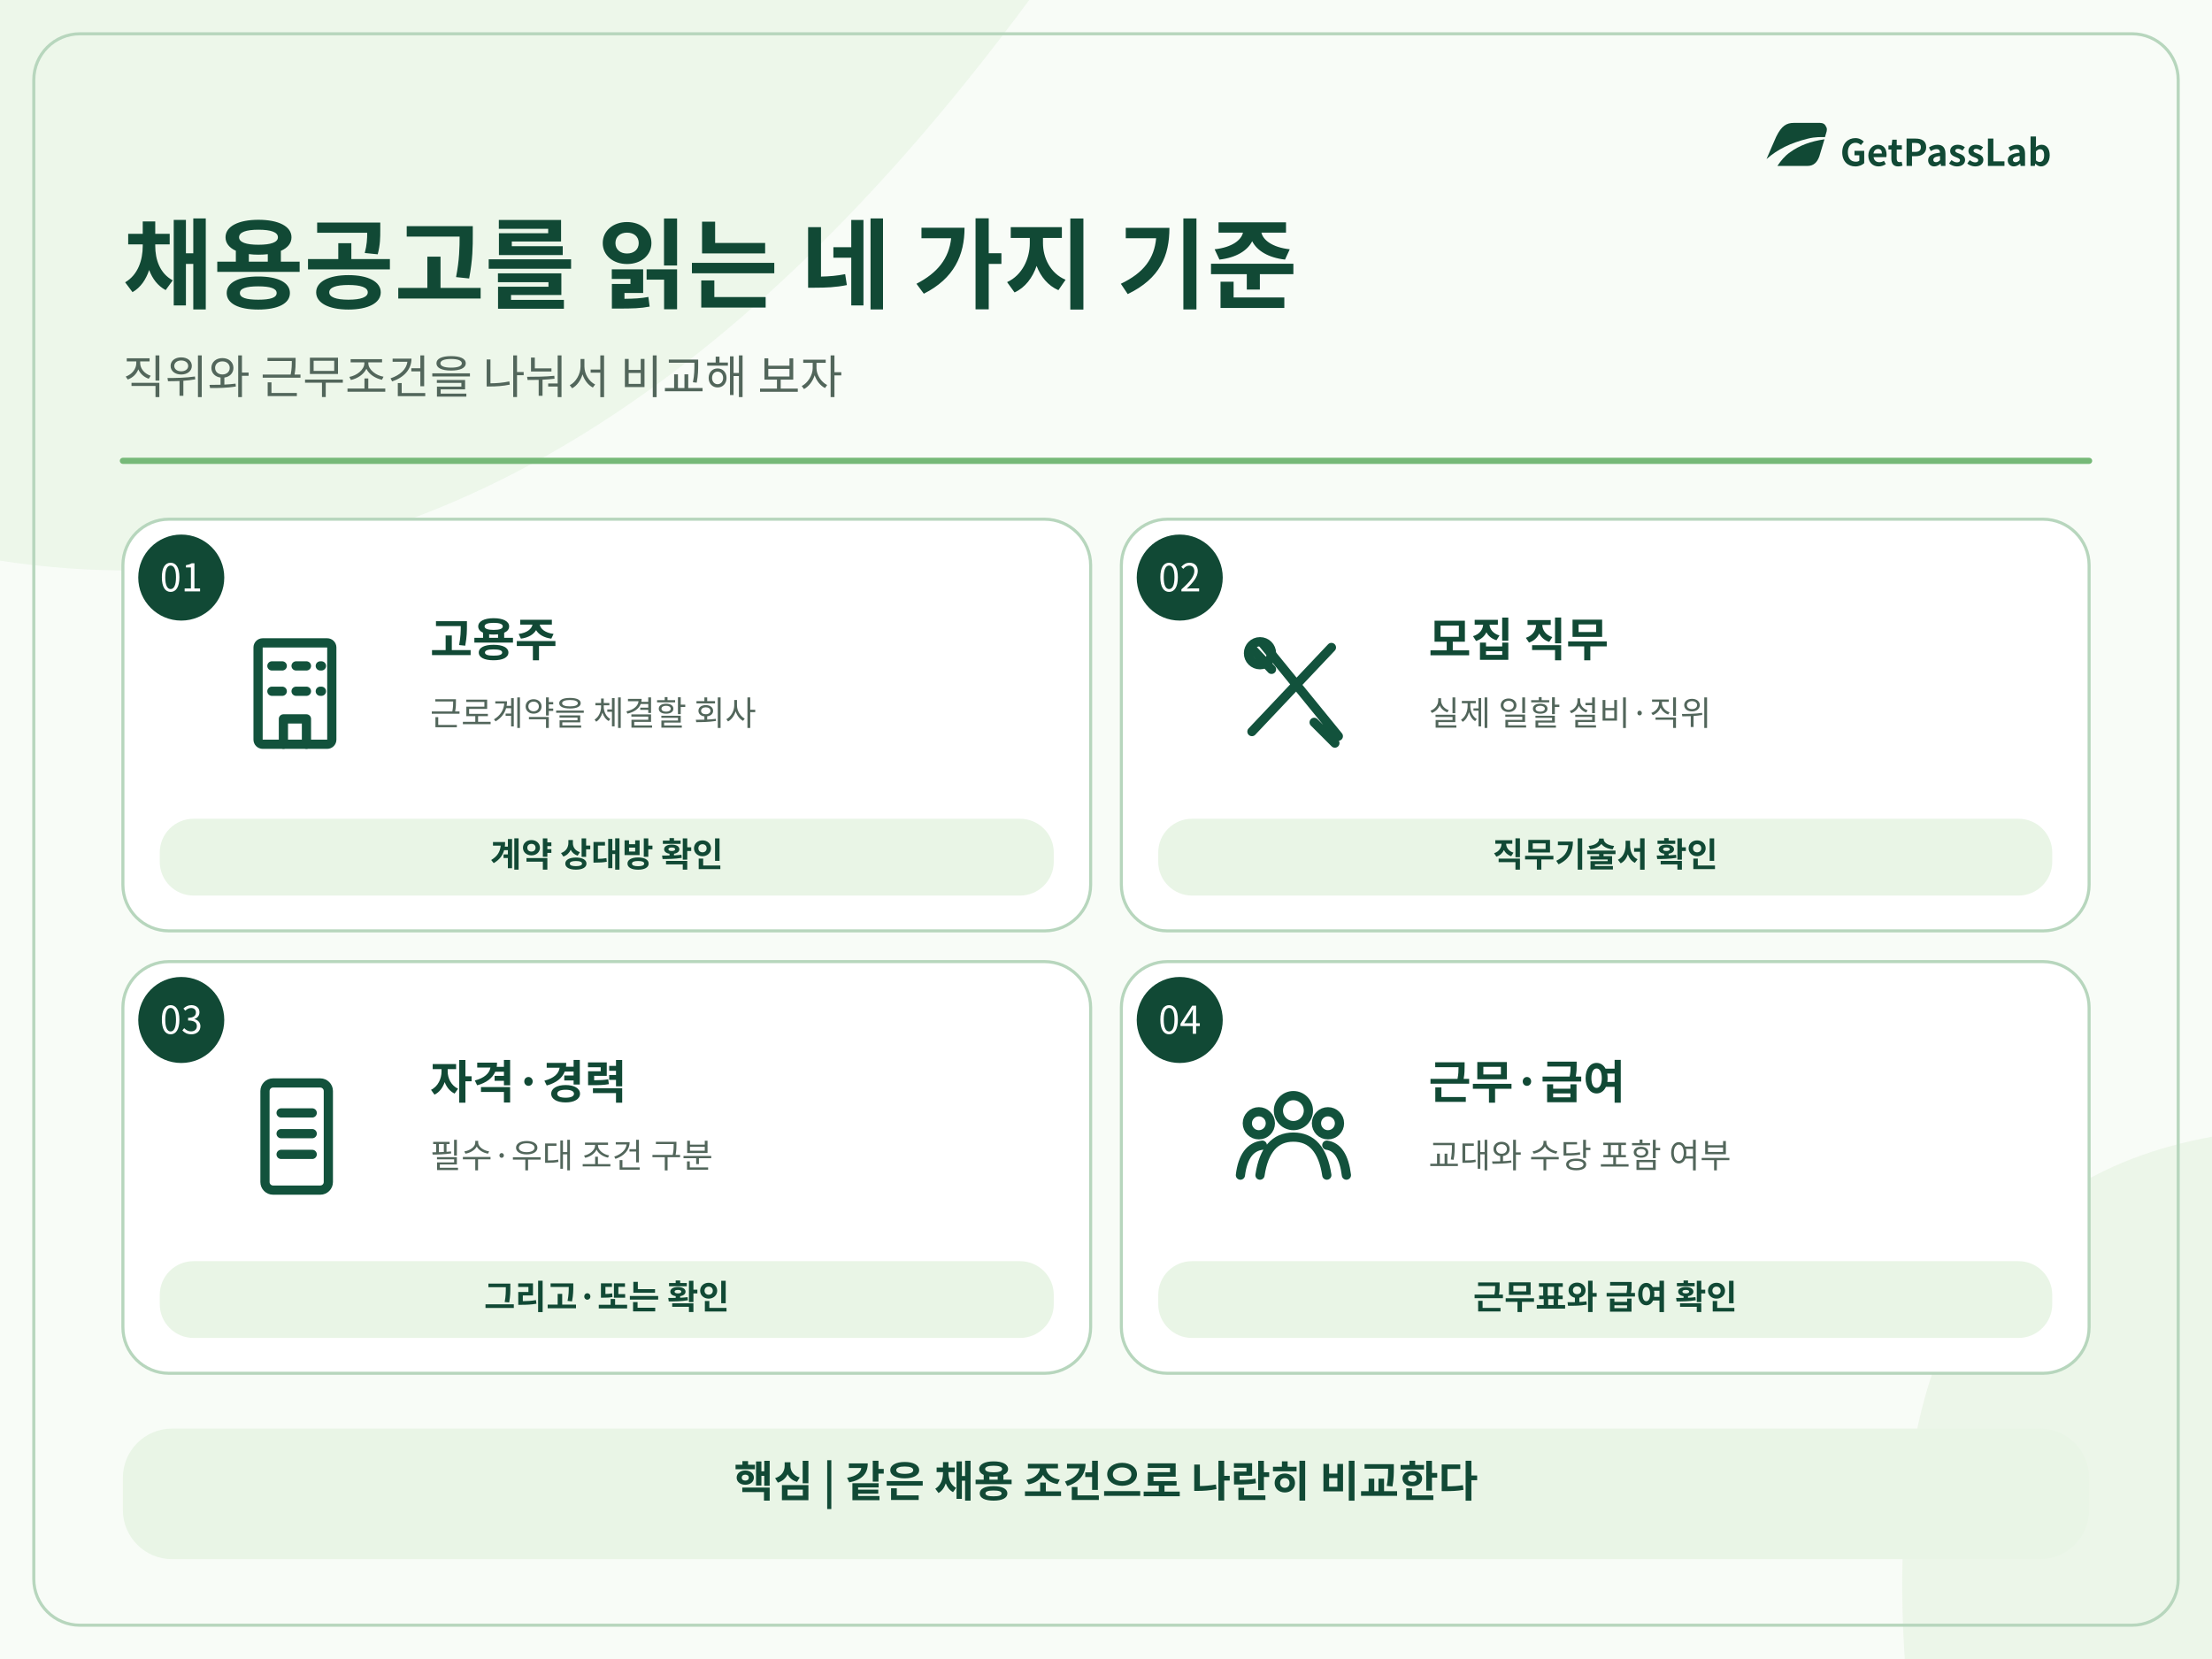
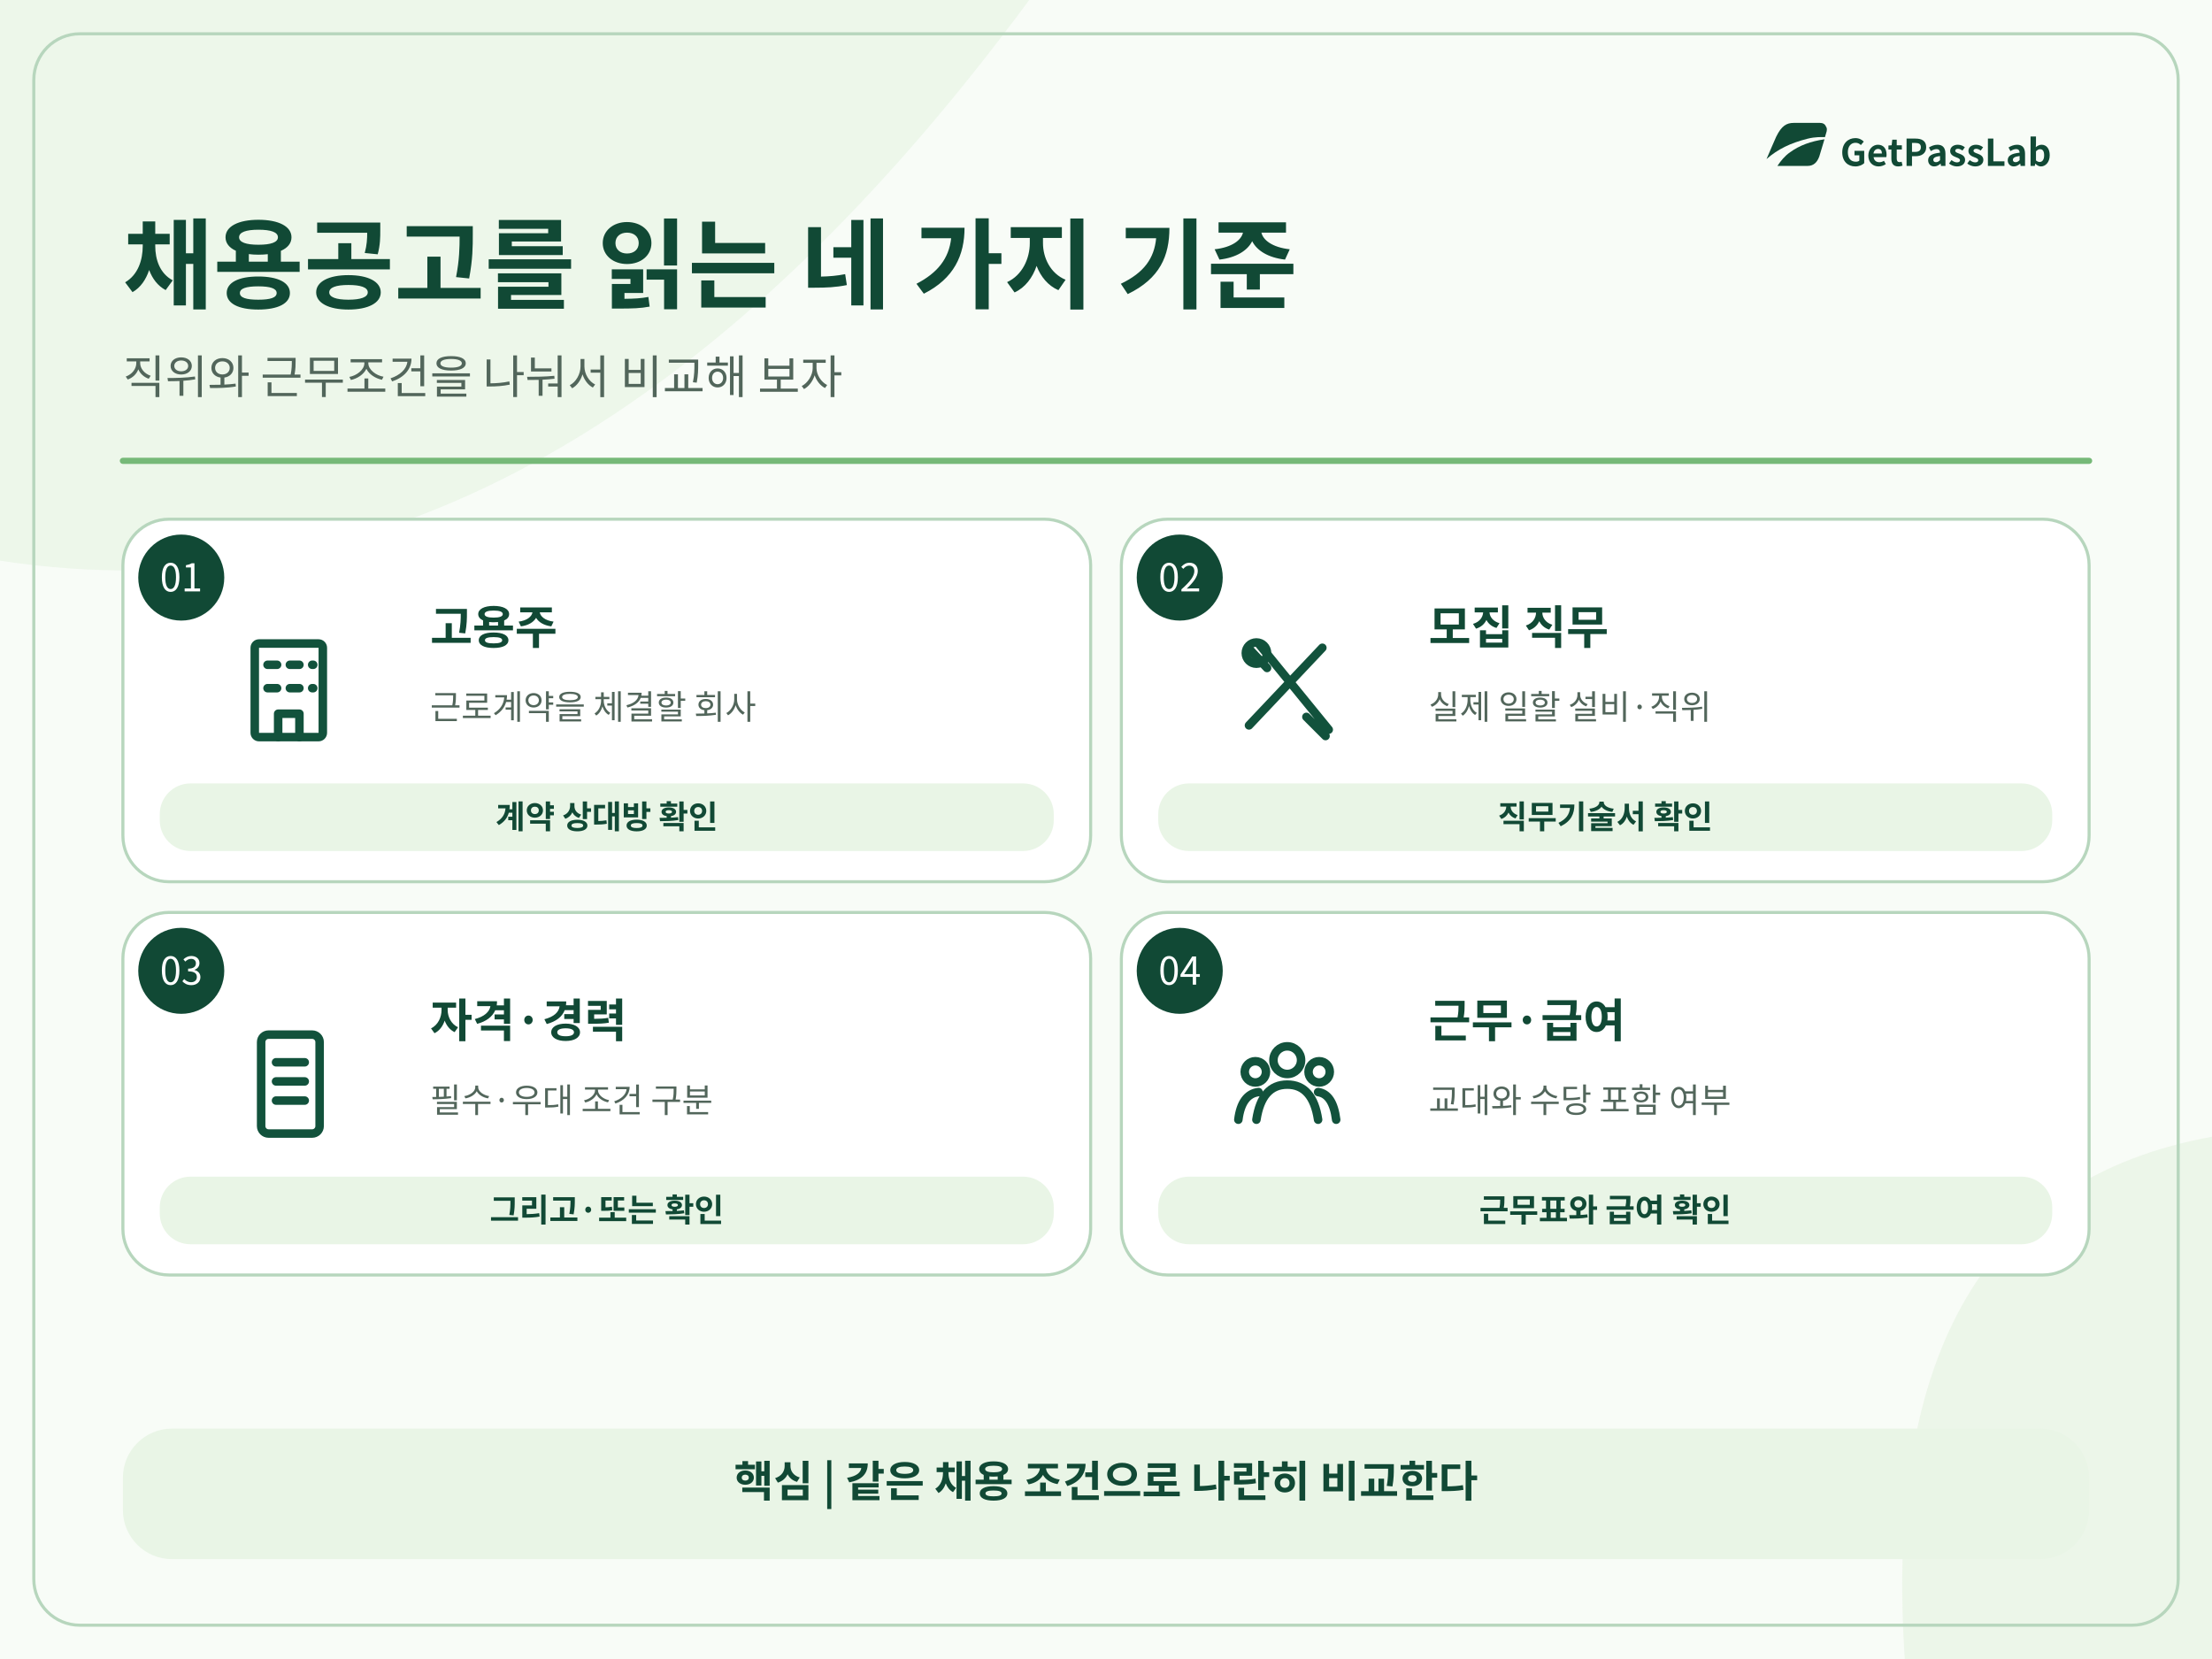
<svg xmlns="http://www.w3.org/2000/svg" width="1440" height="1080" viewBox="0 0 1440 1080" role="img" aria-label="채용공고를 읽는 네 가지 기준">
  <rect x="0" y="0" width="1440" height="1080" rx="0" fill="#F8FCF7" stroke="none" stroke-width="2" />
  <path d="M0 365Q360 420 670 0H0Z" fill="#E9F5E6" opacity=".75" />
  <path d="M1440 740Q1220 780 1240 1080H1440Z" fill="#E5F1E0" opacity=".6" />
  <rect x="22" y="22" width="1396" height="1036" rx="30" fill="none" stroke="#B7D6BD" stroke-width="2" />
  <g font-family="Noto Sans CJK KR,NanumSquare,Noto Sans KR,Apple SD Gothic Neo,Malgun Gothic,sans-serif">
    <g id="gpl-brand" transform="translate(1150 80)">
      <g transform="scale(.109)">
        <path fill="#114935" d="M355 22C349 6 335 0 319 0H163C120 0 90 17 58 82C40 122 22 165 0 216C68 156 145 120 243 95C293 82 333 85 349 85L359 51C362 37 360 28 355 22Z" />
        <path fill="#114935" d="M346 98C264 110 198 134 141 175C108 198 86 226 65 257H245C281 257 302 236 315 201L346 98Z" />
      </g>
      <text x="48" y="28" font-size="24" font-weight="600" fill="#114935">GetPassLab</text>
    </g>
    <g id="header-fixed">
      <text x="80" y="140" fill="#114935" font-size="64" font-weight="700" text-anchor="start" dominant-baseline="hanging">
        <tspan x="80" dy="0">채용공고를 읽는 네 가지 기준</tspan>
      </text>
      <text x="80" y="230" fill="#52665B" font-size="30" font-weight="400" text-anchor="start" dominant-baseline="hanging">
        <tspan x="80" dy="0">직위와 근무조건을 나눠서 비교해 보자</tspan>
      </text>
      <path d="M80 300H1360" stroke="#76B978" stroke-width="4" stroke-linecap="round" />
    </g>
    <g id="body-cards" data-count="4" data-top="338">
      <g class="card card-1">
-         <rect x="80" y="338" width="630" height="268" rx="30" fill="#FFFFFF" stroke="#B7D6BD" stroke-width="2" />
+         <rect x="80" y="338" width="630" height="236" rx="30" fill="#FFFFFF" stroke="#B7D6BD" stroke-width="2" />
        <circle cx="118" cy="376" r="28" fill="#114935" />
        <text x="118" y="385" font-size="25" fill="#FFFFFF" text-anchor="middle">01</text>
-         <g transform="translate(153 411) scale(0.75)" fill="none" stroke="#12523C" stroke-width="8" stroke-linejoin="round" stroke-linecap="round">
+         <g transform="translate(152 412) scale(0.6923077)" fill="none" stroke="#12523C" stroke-width="8" stroke-linejoin="round" stroke-linecap="round">
          <rect x="20" y="10" width="64" height="88" rx="4" />
          <path d="M32 30h9M53 30h9M74 30h1M32 52h9M53 52h9M74 52h1M42 98V76h20v22" />
        </g>
-         <text x="280" y="401" fill="#114935" font-size="30" font-weight="700" text-anchor="start" dominant-baseline="hanging">
+         <text x="280" y="393" fill="#114935" font-size="30" font-weight="700" text-anchor="start" dominant-baseline="hanging">
          <tspan x="280" dy="0">고용주</tspan>
        </text>
-         <text x="280" y="453" fill="#52665B" font-size="22" font-weight="400" text-anchor="start" dominant-baseline="hanging">
+         <text x="280" y="449" fill="#52665B" font-size="22" font-weight="400" text-anchor="start" dominant-baseline="hanging">
          <tspan x="280" dy="0">근로계약을 체결할 회사</tspan>
        </text>
-         <rect x="104" y="533" width="582" height="50" rx="22" fill="#E9F5E6" stroke="none" stroke-width="2" />
-         <text x="395" y="545" fill="#114935" font-size="22" font-weight="700" text-anchor="middle" dominant-baseline="hanging">
+         <rect x="104" y="510" width="582" height="44" rx="20" fill="#E9F5E6" stroke="none" stroke-width="2" />
+         <text x="395" y="521" fill="#114935" font-size="21" font-weight="700" text-anchor="middle" dominant-baseline="hanging">
          <tspan x="395" dy="0">계약 상대방 확인</tspan>
        </text>
      </g>
      <g class="card card-2">
-         <rect x="730" y="338" width="630" height="268" rx="30" fill="#FFFFFF" stroke="#B7D6BD" stroke-width="2" />
+         <rect x="730" y="338" width="630" height="236" rx="30" fill="#FFFFFF" stroke="#B7D6BD" stroke-width="2" />
        <circle cx="768" cy="376" r="28" fill="#114935" />
        <text x="768" y="385" font-size="25" fill="#FFFFFF" text-anchor="middle">02</text>
-         <g transform="translate(803 411) scale(0.75)" fill="none" stroke="#12523C" stroke-width="8" stroke-linejoin="round" stroke-linecap="round">
+         <g transform="translate(802 412) scale(0.6923077)" fill="none" stroke="#12523C" stroke-width="8" stroke-linejoin="round" stroke-linecap="round">
          <path d="M25 10L91 91M85 14L16 87M17 16l16 17M70 79l18 18" />
          <circle cx="23" cy="19" r="10" />
        </g>
-         <text x="930" y="401" fill="#114935" font-size="30" font-weight="700" text-anchor="start" dominant-baseline="hanging">
+         <text x="930" y="393" fill="#114935" font-size="30" font-weight="700" text-anchor="start" dominant-baseline="hanging">
          <tspan x="930" dy="0">모집 직무</tspan>
        </text>
-         <text x="930" y="453" fill="#52665B" font-size="22" font-weight="400" text-anchor="start" dominant-baseline="hanging">
+         <text x="930" y="449" fill="#52665B" font-size="22" font-weight="400" text-anchor="start" dominant-baseline="hanging">
          <tspan x="930" dy="0">실제 일할 설비·직위</tspan>
        </text>
-         <rect x="754" y="533" width="582" height="50" rx="22" fill="#E9F5E6" stroke="none" stroke-width="2" />
-         <text x="1045" y="545" fill="#114935" font-size="22" font-weight="700" text-anchor="middle" dominant-baseline="hanging">
+         <rect x="754" y="510" width="582" height="44" rx="20" fill="#E9F5E6" stroke="none" stroke-width="2" />
+         <text x="1045" y="521" fill="#114935" font-size="21" font-weight="700" text-anchor="middle" dominant-baseline="hanging">
          <tspan x="1045" dy="0">직무기술서 확인</tspan>
        </text>
      </g>
      <g class="card card-3">
-         <rect x="80" y="626" width="630" height="268" rx="30" fill="#FFFFFF" stroke="#B7D6BD" stroke-width="2" />
-         <circle cx="118" cy="664" r="28" fill="#114935" />
-         <text x="118" y="673" font-size="25" fill="#FFFFFF" text-anchor="middle">03</text>
-         <g transform="translate(153 699) scale(0.75)" fill="none" stroke="#12523C" stroke-width="8" stroke-linejoin="round" stroke-linecap="round">
+         <rect x="80" y="594" width="630" height="236" rx="30" fill="#FFFFFF" stroke="#B7D6BD" stroke-width="2" />
+         <circle cx="118" cy="632" r="28" fill="#114935" />
+         <text x="118" y="641" font-size="25" fill="#FFFFFF" text-anchor="middle">03</text>
+         <g transform="translate(152 668) scale(0.6923077)" fill="none" stroke="#12523C" stroke-width="8" stroke-linejoin="round" stroke-linecap="round">
          <rect x="26" y="8" width="55" height="93" rx="7" />
          <path d="M40 34h27M40 52h27M40 70h27" />
        </g>
-         <text x="280" y="689" fill="#114935" font-size="30" font-weight="700" text-anchor="start" dominant-baseline="hanging">
+         <text x="280" y="649" fill="#114935" font-size="30" font-weight="700" text-anchor="start" dominant-baseline="hanging">
          <tspan x="280" dy="0">자격·경력</tspan>
        </text>
-         <text x="280" y="741" fill="#52665B" font-size="22" font-weight="400" text-anchor="start" dominant-baseline="hanging">
+         <text x="280" y="705" fill="#52665B" font-size="22" font-weight="400" text-anchor="start" dominant-baseline="hanging">
          <tspan x="280" dy="0">필수·우대 조건 구분</tspan>
        </text>
-         <rect x="104" y="821" width="582" height="50" rx="22" fill="#E9F5E6" stroke="none" stroke-width="2" />
-         <text x="395" y="833" fill="#114935" font-size="22" font-weight="700" text-anchor="middle" dominant-baseline="hanging">
+         <rect x="104" y="766" width="582" height="44" rx="20" fill="#E9F5E6" stroke="none" stroke-width="2" />
+         <text x="395" y="777" fill="#114935" font-size="21" font-weight="700" text-anchor="middle" dominant-baseline="hanging">
          <tspan x="395" dy="0">그리고·또는 확인</tspan>
        </text>
      </g>
      <g class="card card-4">
-         <rect x="730" y="626" width="630" height="268" rx="30" fill="#FFFFFF" stroke="#B7D6BD" stroke-width="2" />
-         <circle cx="768" cy="664" r="28" fill="#114935" />
-         <text x="768" y="673" font-size="25" fill="#FFFFFF" text-anchor="middle">04</text>
-         <g transform="translate(803 699) scale(0.75)" fill="none" stroke="#12523C" stroke-width="8" stroke-linejoin="round" stroke-linecap="round">
+         <rect x="730" y="594" width="630" height="236" rx="30" fill="#FFFFFF" stroke="#B7D6BD" stroke-width="2" />
+         <circle cx="768" cy="632" r="28" fill="#114935" />
+         <text x="768" y="641" font-size="25" fill="#FFFFFF" text-anchor="middle">04</text>
+         <g transform="translate(802 668) scale(0.6923077)" fill="none" stroke="#12523C" stroke-width="8" stroke-linejoin="round" stroke-linecap="round">
          <circle cx="52" cy="32" r="13" />
          <circle cx="22" cy="43" r="10" />
          <circle cx="82" cy="43" r="10" />
          <path d="M23 88q5-33 29-33t29 33M6 88q3-24 19-26M98 88Q95 64 81 62" />
        </g>
-         <text x="930" y="689" fill="#114935" font-size="30" font-weight="700" text-anchor="start" dominant-baseline="hanging">
+         <text x="930" y="649" fill="#114935" font-size="30" font-weight="700" text-anchor="start" dominant-baseline="hanging">
          <tspan x="930" dy="0">근무·급여</tspan>
        </text>
-         <text x="930" y="741" fill="#52665B" font-size="22" font-weight="400" text-anchor="start" dominant-baseline="hanging">
+         <text x="930" y="705" fill="#52665B" font-size="22" font-weight="400" text-anchor="start" dominant-baseline="hanging">
          <tspan x="930" dy="0">교대와 수당 포함 여부</tspan>
        </text>
-         <rect x="754" y="821" width="582" height="50" rx="22" fill="#E9F5E6" stroke="none" stroke-width="2" />
-         <text x="1045" y="833" fill="#114935" font-size="22" font-weight="700" text-anchor="middle" dominant-baseline="hanging">
+         <rect x="754" y="766" width="582" height="44" rx="20" fill="#E9F5E6" stroke="none" stroke-width="2" />
+         <text x="1045" y="777" fill="#114935" font-size="21" font-weight="700" text-anchor="middle" dominant-baseline="hanging">
          <tspan x="1045" dy="0">근무표와 급여 확인</tspan>
        </text>
      </g>
    </g>
    <g id="footer-fixed">
      <rect x="80" y="930" width="1280" height="85" rx="32" fill="#E9F5E6" stroke="none" stroke-width="2" />
      <text x="720" y="950" fill="#114935" font-size="28" font-weight="700" text-anchor="middle" dominant-baseline="hanging">
        <tspan x="720" dy="0">핵심 | 같은 채용 조건으로 나란히 비교한다</tspan>
      </text>
    </g>
  </g>
</svg>
